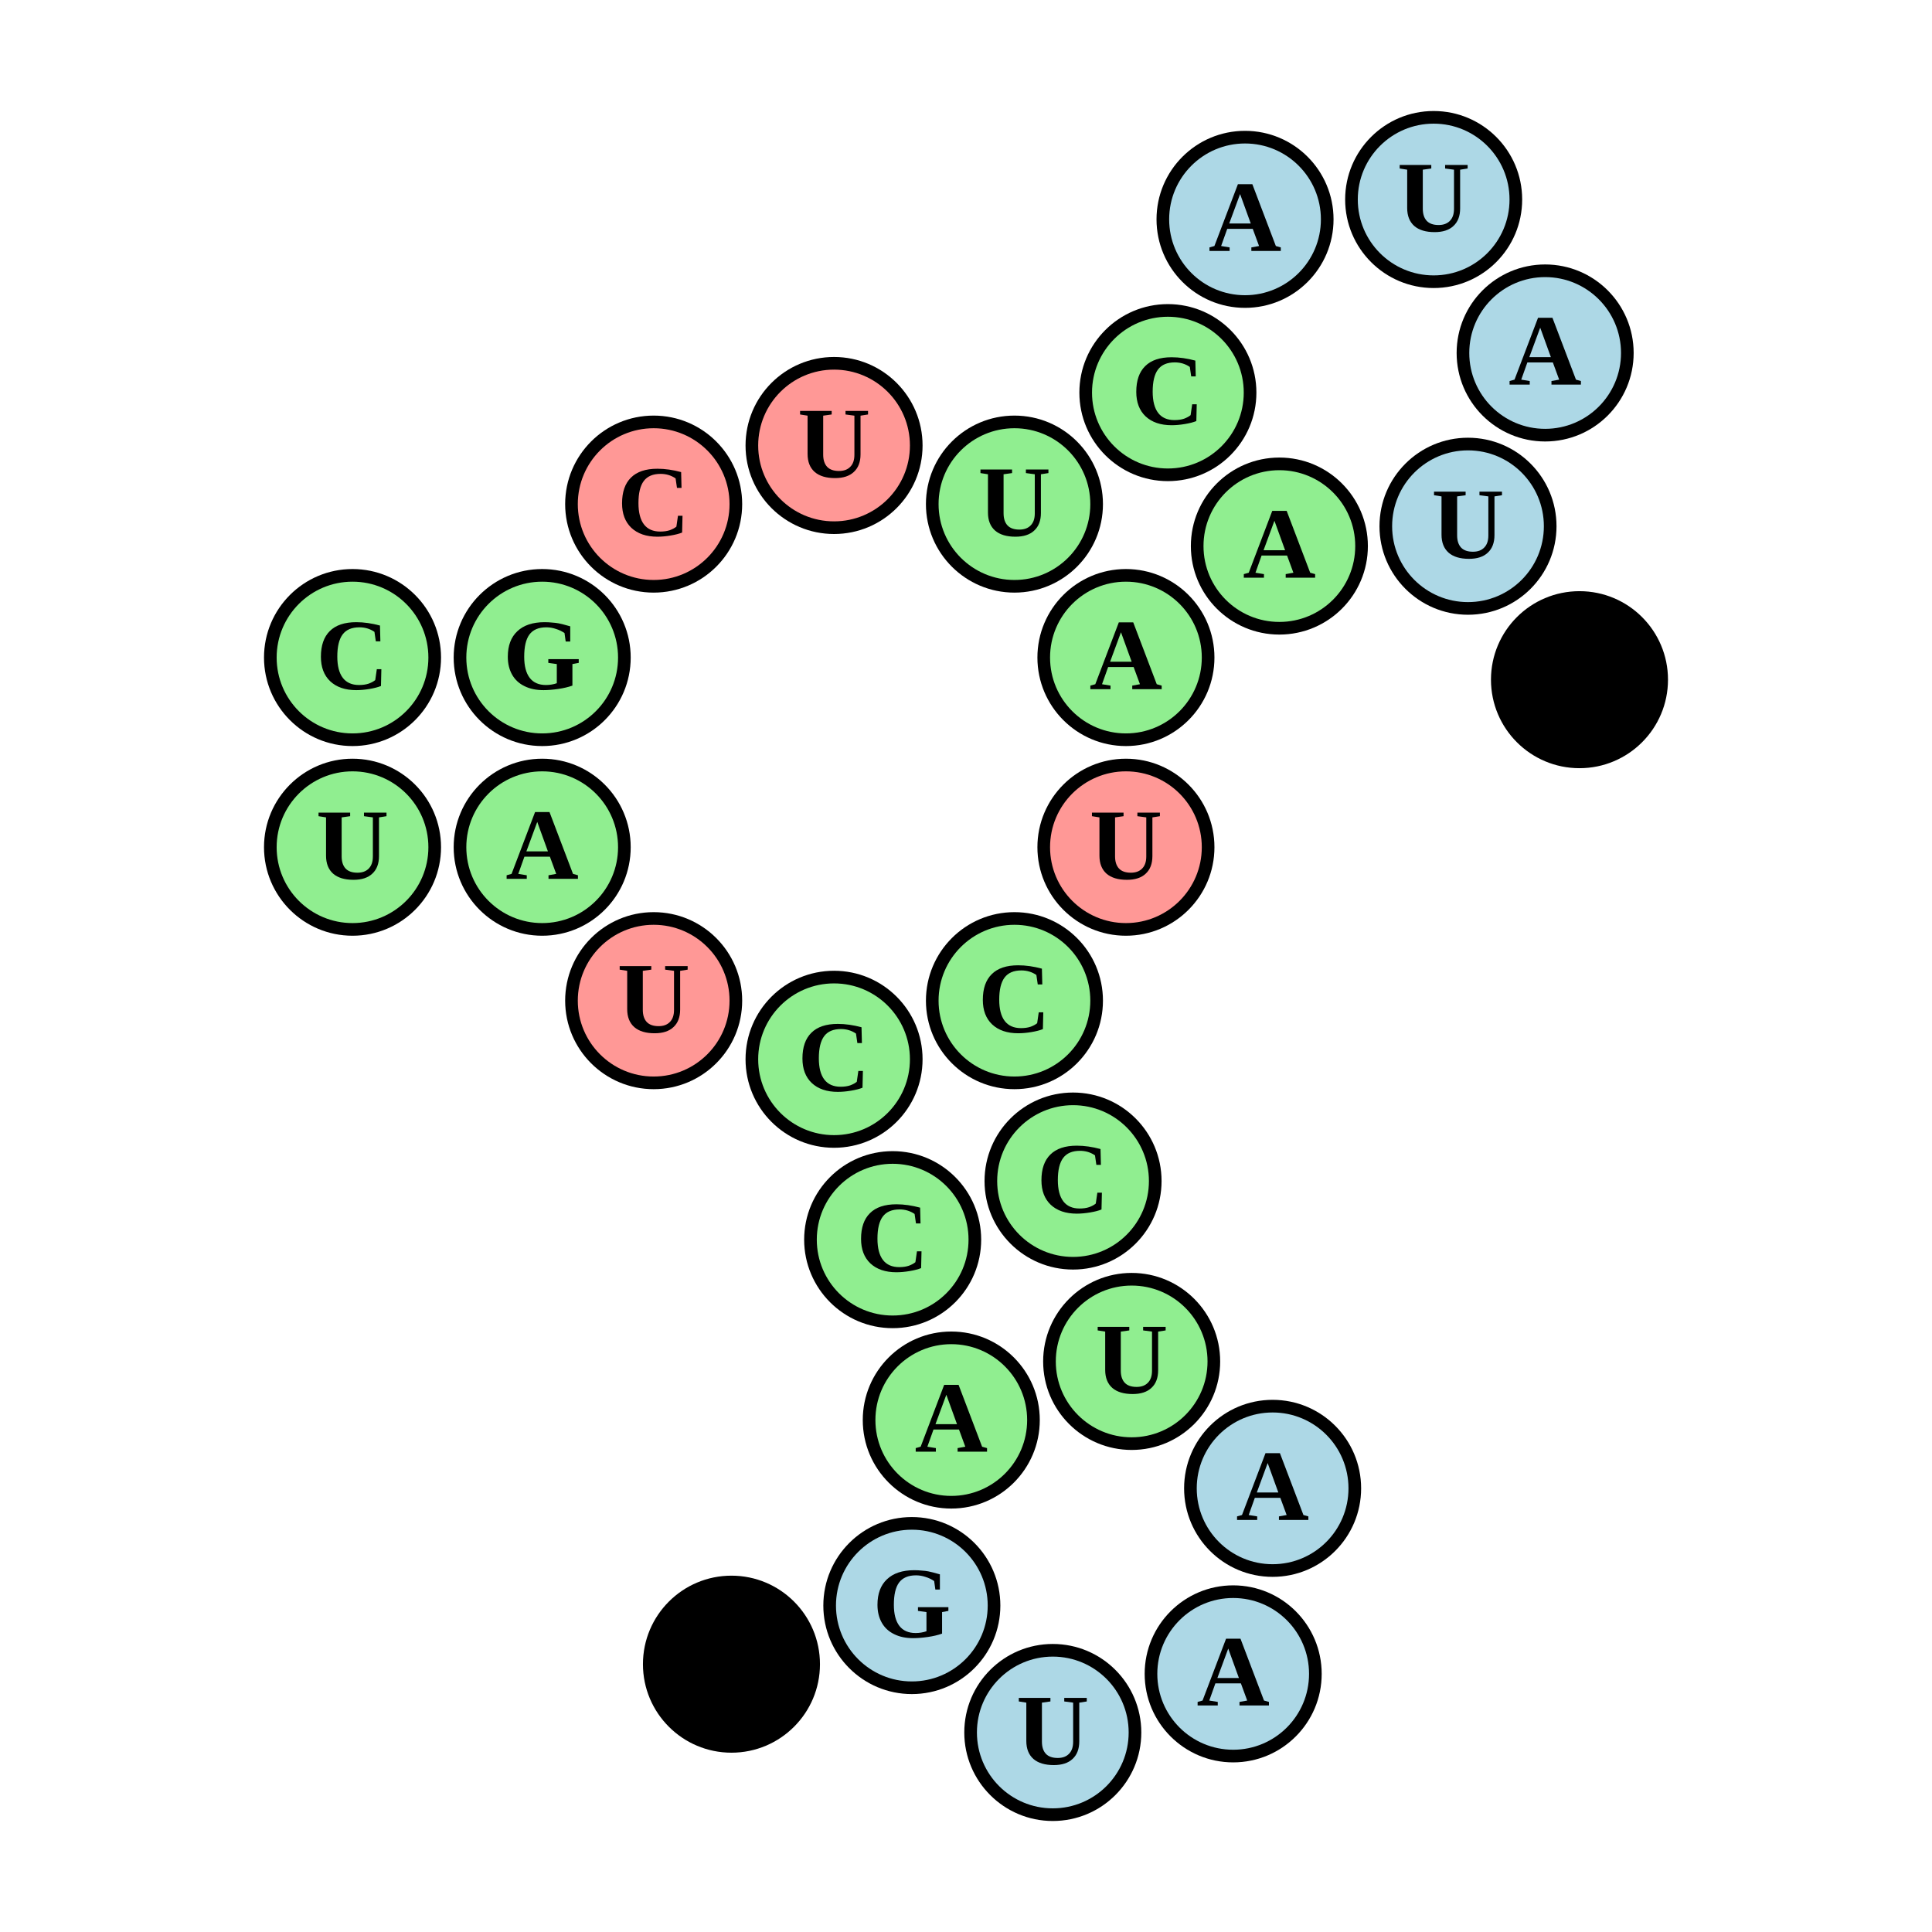
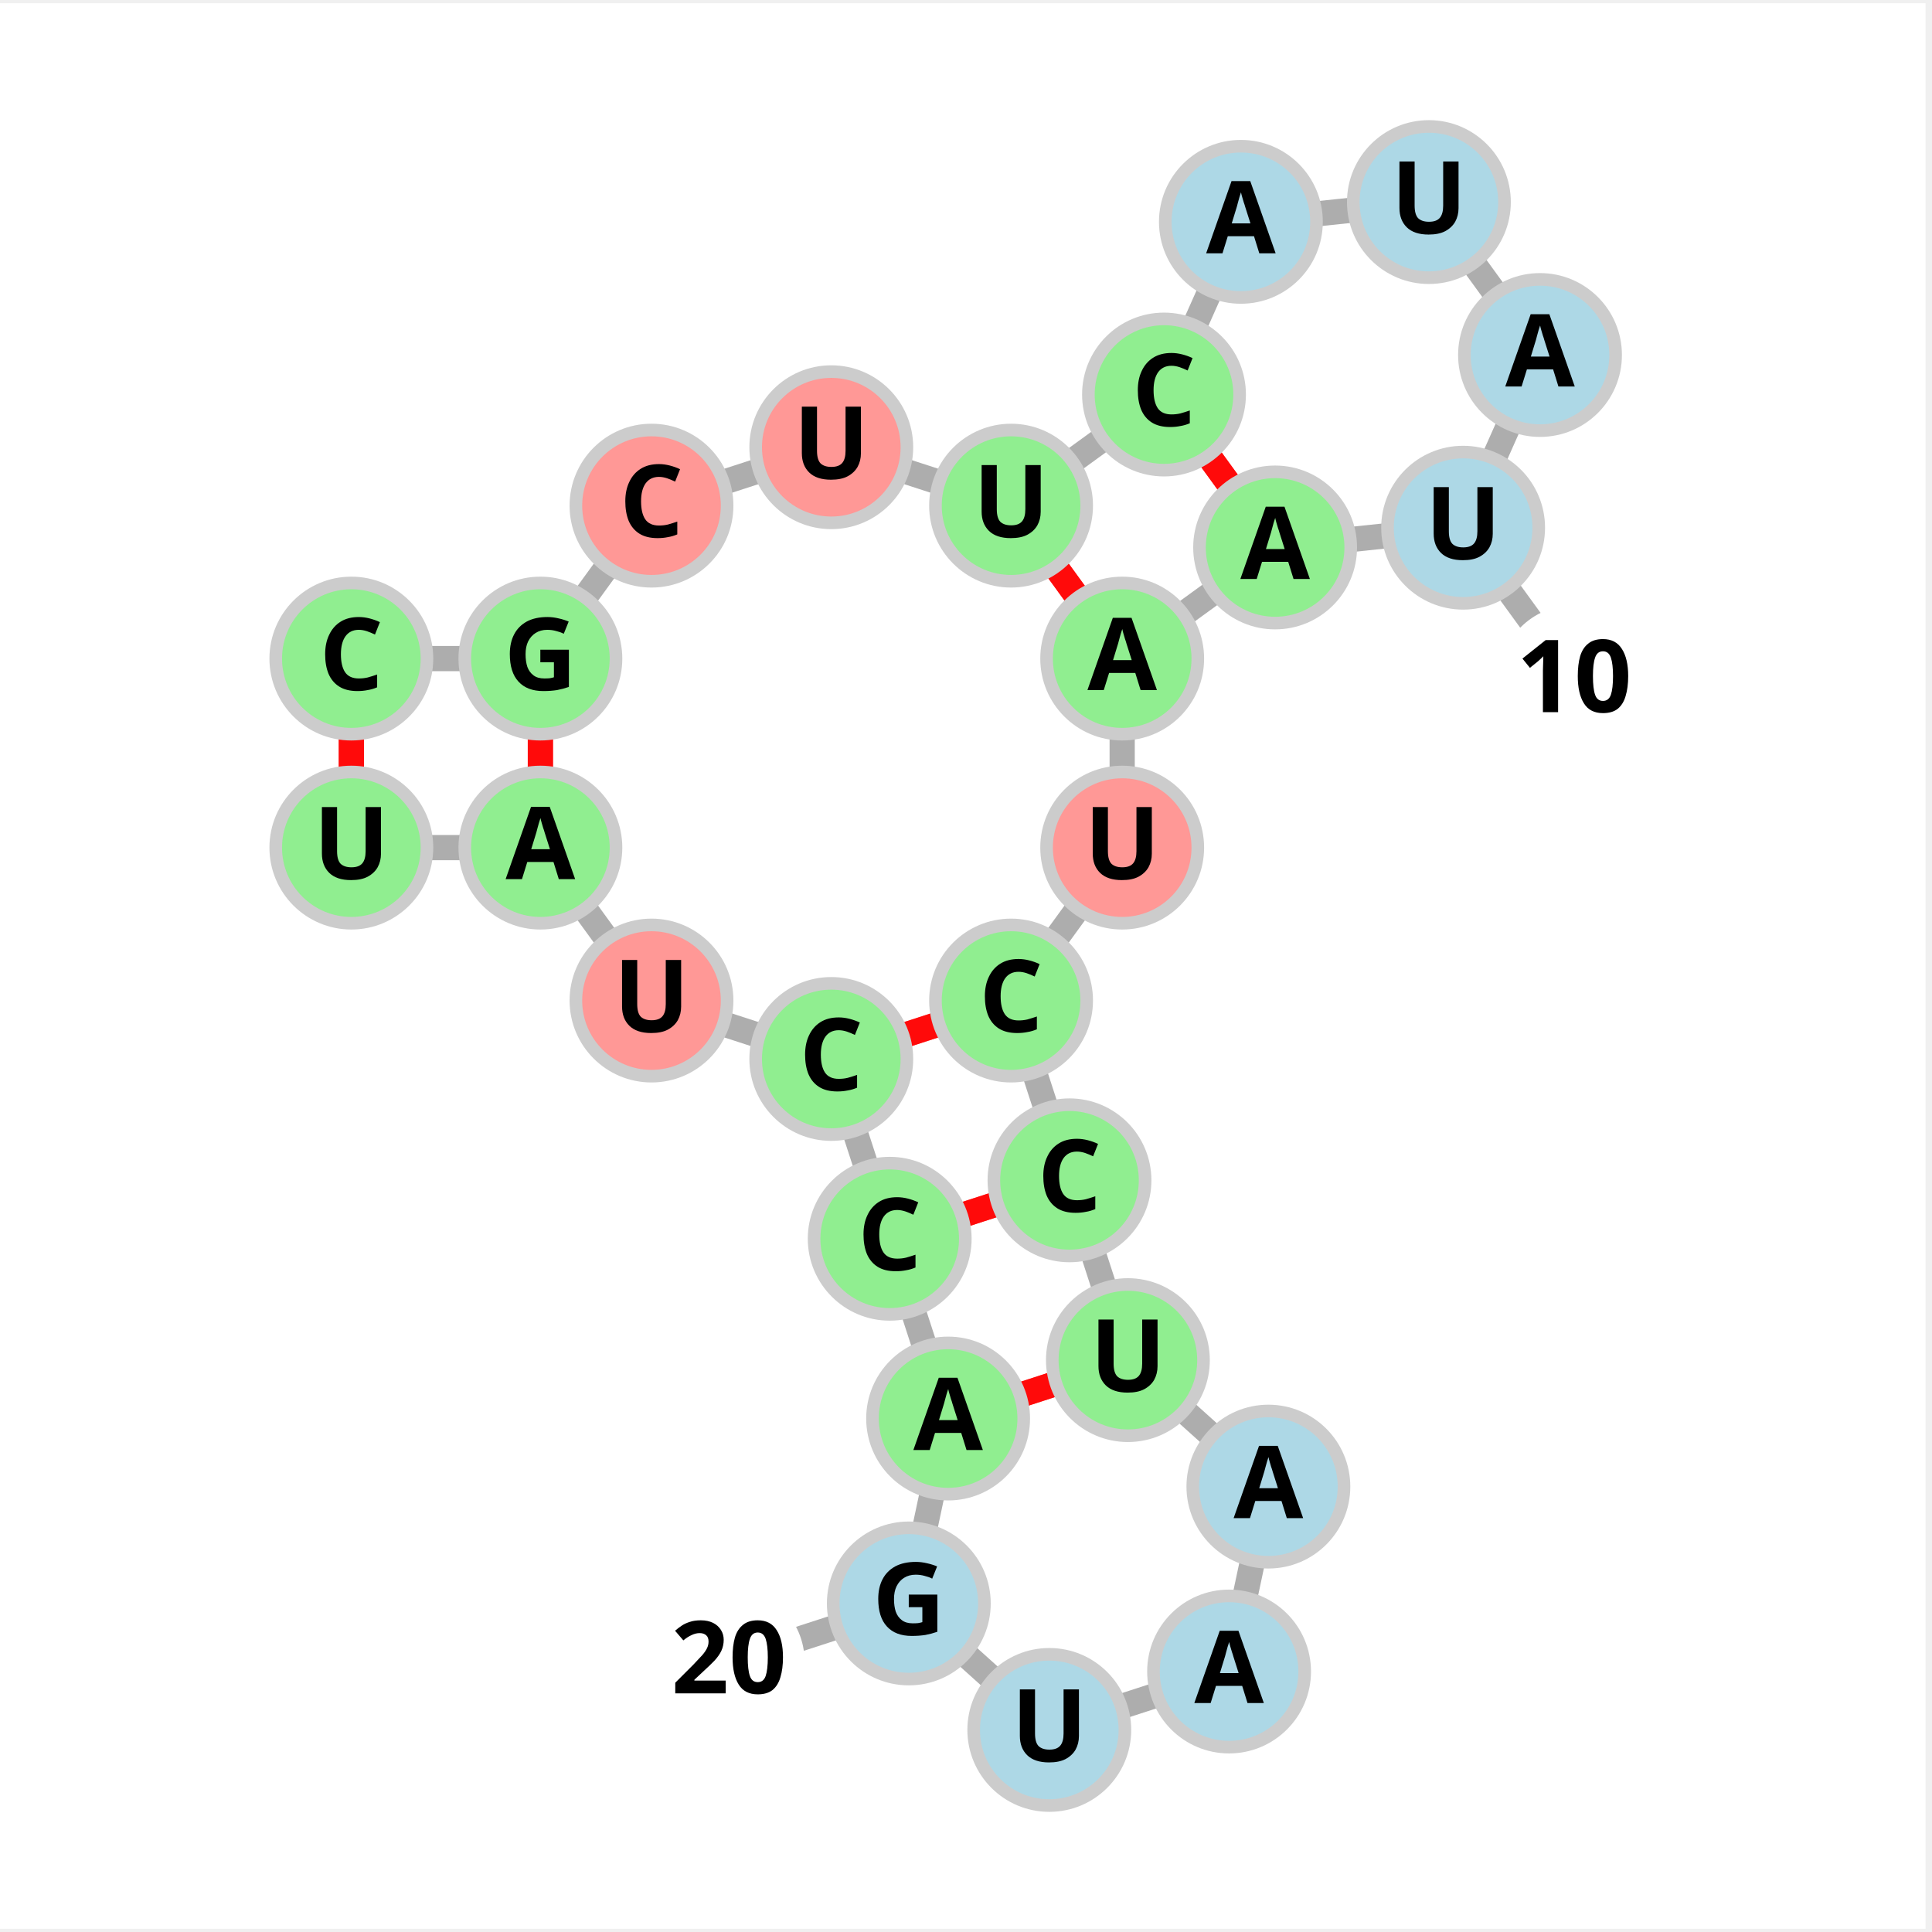
- <svg width="300" height="300" id="plotting-area">
-   <style />
+ <svg xmlns="http://www.w3.org/2000/svg" width="300" height="300" id="plotting-area" viewbox="0 0 300 300" version="1.1">
+   <style>
+ 	    	svg {
+ 			  display: block;
+ 			  min-width: 100%;
+ 			  width: 100%;
+ 			  min-height: 100%;
+ 			}
+ 
+ 			circle.node {
+ 			  stroke: #ccc;
+ 			  stroke-width: 1px;
+ 			  opacity: 1;
+ 			  fill: white;
+ 			}
+ 
+ 			polygon.node {
+ 			  stroke: #ccc;
+ 			  stroke-width: 1px;
+ 			  opacity: 1;
+ 			  fill: white;
+ 			}
+ 
+ 			circle.node.label {
+ 			    stroke: transparent;
+ 			    stroke-width: 0;
+ 			    fill: white;
+ 			    display: inline;
+ 			}
+ 
+ 			circle.outline_node {
+ 			    stroke-width: 1px;
+ 			    fill: red;
+ 			}
+ 
+ 			circle.protein {
+ 			    fill: gray;
+ 			    fill-opacity: 0.5;
+ 			    stroke-width: 4;
+ 			}
+ 
+ 			circle.hidden_outline {
+ 			    stroke-width: 0px;
+ 			}
+ 
+ 
+ 			line.link {
+ 			  stroke: #999;
+ 			  stroke-opacity: 0.8;
+ 			  stroke-width: 2;
+ 			}
+ 
+ 			line.pseudoknot {
+ 			    stroke: red;
+ 			}
+ 
+ 			line.basepair {
+ 			  stroke: red;
+ 			}
+ 
+ 			line.intermolecule {
+ 			  stroke: blue;
+ 			}
+ 
+ 			line.chain_chain {
+ 			  stroke-dasharray: 3,3;
+ 			}
+ 
+ 			line.fake {
+ 			  stroke: green;
+ 			}
+ 
+ 			.transparent {
+ 			    fill: transparent;
+ 			    stroke-width: 0;
+ 			    stroke-opacity: 0;
+ 			    opacity: 0;
+ 			    visibility: hidden;
+ 			}
+ 
+ 			.drag_line {
+ 			  stroke: #999;
+ 			  stroke-width: 2;
+ 			  pointer-events: none;
+ 			}
+ 
+ 			.drag_line_hidden {
+ 			  stroke: #999;
+ 			  stroke-width: 0;
+ 			  pointer-events: none;
+ 			}
+ 
+ 			.d3-tip {
+ 			    line-height: 1;
+ 			    font-weight: bold;
+ 			    padding: 6px;
+ 			    background: rgba(0, 0, 0, 0.6);
+ 			    color: #fff;
+ 			    border-radius: 4px;
+ 			    pointer-events: none;
+ 			          }
+ 
+ 			text.node-label {
+ 			    font-weight: bold;
+ 			    font-family: Tahoma, Geneva, sans-serif;
+ 			    color: rgb(100,100,100);
+ 			    pointer-events: none;
+ 			}
+ 
+ 			text {
+ 			    pointer-events: none;
+ 			}
+ 
+ 			g.gnode {
+ 
+ 			}
+ 
+ 			circle.outline_node.selected {
+ 			    visibility: visible;
+ 			}
+ 
+ 			circle.outline_node {
+ 			    visibility: hidden;
+ 			}
+ 
+ 			.brush .extent {
+ 			  fill-opacity: .1;
+ 			  stroke: #fff;
+ 			  shape-rendering: crispEdges;
+ 			}
+ 
+ 			.noselect {
+ 			    -webkit-touch-callout: none;
+ 			    -webkit-user-select: none;
+ 			    -khtml-user-select: none;
+ 			    -moz-user-select: none;
+ 			    -ms-user-select: none;
+ 			    user-select: none;
+ 			}
+ 	    </style>
  <g>
    <rect width="300" height="300" fill="white" stroke="transparent" stroke-width="1" id="zrect" class="" />
    <g class="brush" style="pointer-events: all;">
      <rect class="background" style="visibility: hidden; cursor: auto;" x="0" width="300" y="0" height="300" />
      <rect class="extent" style="cursor: move;" x="0" width="0" y="0" height="0" />
      <g class="resize n" style="cursor: ns-resize; display: none;" transform="translate(0,0)">
        <rect y="-3" width="6" height="6" style="visibility: hidden;" />
      </g>
      <g class="resize e" style="cursor: ew-resize; display: none;" transform="translate(0,0)">
        <rect x="-3" width="6" height="6" style="visibility: hidden;" />
      </g>
      <g class="resize s" style="cursor: ns-resize; display: none;" transform="translate(0,0)">
        <rect y="-3" width="6" height="6" style="visibility: hidden;" />
      </g>
      <g class="resize w" style="cursor: ew-resize; display: none;" transform="translate(0,0)">
        <rect x="-3" width="6" height="6" style="visibility: hidden;" />
      </g>
      <g class="resize nw" style="cursor: nwse-resize; display: none;" transform="translate(0,0)">
        <rect x="-3" y="-3" width="6" height="6" style="visibility: hidden;" />
      </g>
      <g class="resize ne" style="cursor: nesw-resize; display: none;" transform="translate(0,0)">
        <rect x="-3" y="-3" width="6" height="6" style="visibility: hidden;" />
      </g>
      <g class="resize se" style="cursor: nwse-resize; display: none;" transform="translate(0,0)">
        <rect x="-3" y="-3" width="6" height="6" style="visibility: hidden;" />
      </g>
      <g class="resize sw" style="cursor: nesw-resize; display: none;" transform="translate(0,0)">
        <rect x="-3" y="-3" width="6" height="6" style="visibility: hidden;" />
      </g>
    </g>
    <g transform="translate(54.73875,-94.24024) scale(1.963439)">
      <g>
        <line class="link basepair" x1="1.4210854715202004e-14" y1="100" x2="0" y2="115" link_type="basepair" pointer-events="all" />
        <line class="link basepair" x1="15" y1="100" x2="15" y2="115" link_type="basepair" pointer-events="all" />
        <line class="link backbone" x1="1.4210854715202004e-14" y1="100" x2="15" y2="100" link_type="backbone" pointer-events="all" />
        <line class="link backbone" x1="15" y1="100" x2="23.817" y2="87.865" link_type="backbone" pointer-events="all" />
        <line class="link backbone" x1="23.817" y1="87.865" x2="38.083" y2="83.229" link_type="backbone" pointer-events="all" />
        <line class="link basepair" x1="52.348" y1="87.865" x2="61.165" y2="100" link_type="basepair" pointer-events="all" />
        <line class="link backbone" x1="38.083" y1="83.229" x2="52.348" y2="87.865" link_type="backbone" pointer-events="all" />
        <line class="link basepair" x1="64.484" y1="79.048" x2="73.301" y2="91.183" link_type="basepair" pointer-events="all" />
        <line class="link backbone" x1="52.348" y1="87.865" x2="64.484" y2="79.048" link_type="backbone" pointer-events="all" />
        <line class="link backbone" x1="64.484" y1="79.048" x2="70.585" y2="65.345" link_type="backbone" pointer-events="all" />
        <line class="link backbone" x1="70.585" y1="65.345" x2="85.503" y2="63.777" link_type="backbone" pointer-events="all" />
        <line class="link backbone" x1="85.503" y1="63.777" x2="94.319" y2="75.912" link_type="backbone" pointer-events="all" />
        <line class="link backbone" x1="94.319" y1="75.912" x2="88.218" y2="89.615" link_type="backbone" pointer-events="all" />
        <line class="link basepair" x1="73.301" y1="91.183" x2="64.484" y2="79.048" link_type="basepair" pointer-events="all" />
        <line class="link backbone" x1="88.218" y1="89.615" x2="73.301" y2="91.183" link_type="backbone" pointer-events="all" />
        <line class="link basepair" x1="61.165" y1="100" x2="52.348" y2="87.865" link_type="basepair" pointer-events="all" />
        <line class="link backbone" x1="73.301" y1="91.183" x2="61.165" y2="100" link_type="backbone" pointer-events="all" />
        <line class="link backbone" x1="61.165" y1="100" x2="61.165" y2="115" link_type="backbone" pointer-events="all" />
        <line class="link basepair" x1="52.348" y1="127.135" x2="38.083" y2="131.771" link_type="basepair" pointer-events="all" />
        <line class="link backbone" x1="61.165" y1="115" x2="52.348" y2="127.135" link_type="backbone" pointer-events="all" />
        <line class="link basepair" x1="56.984" y1="141.401" x2="42.718" y2="146.036" link_type="basepair" pointer-events="all" />
        <line class="link backbone" x1="52.348" y1="127.135" x2="56.984" y2="141.401" link_type="backbone" pointer-events="all" />
        <line class="link basepair" x1="61.619" y1="155.667" x2="47.353" y2="160.302" link_type="basepair" pointer-events="all" />
        <line class="link backbone" x1="56.984" y1="141.401" x2="61.619" y2="155.667" link_type="backbone" pointer-events="all" />
        <line class="link backbone" x1="61.619" y1="155.667" x2="72.766" y2="165.704" link_type="backbone" pointer-events="all" />
        <line class="link backbone" x1="72.766" y1="165.704" x2="69.647" y2="180.376" link_type="backbone" pointer-events="all" />
        <line class="link backbone" x1="69.647" y1="180.376" x2="55.382" y2="185.011" link_type="backbone" pointer-events="all" />
        <line class="link backbone" x1="55.382" y1="185.011" x2="44.234" y2="174.974" link_type="backbone" pointer-events="all" />
        <line class="link basepair" x1="47.353" y1="160.302" x2="61.619" y2="155.667" link_type="basepair" pointer-events="all" />
        <line class="link backbone" x1="44.234" y1="174.974" x2="47.353" y2="160.302" link_type="backbone" pointer-events="all" />
        <line class="link basepair" x1="42.718" y1="146.036" x2="56.984" y2="141.401" link_type="basepair" pointer-events="all" />
        <line class="link backbone" x1="47.353" y1="160.302" x2="42.718" y2="146.036" link_type="backbone" pointer-events="all" />
        <line class="link basepair" x1="38.083" y1="131.771" x2="52.348" y2="127.135" link_type="basepair" pointer-events="all" />
        <line class="link backbone" x1="42.718" y1="146.036" x2="38.083" y2="131.771" link_type="backbone" pointer-events="all" />
        <line class="link backbone" x1="38.083" y1="131.771" x2="23.817" y2="127.135" link_type="backbone" pointer-events="all" />
        <line class="link basepair" x1="15" y1="115" x2="15" y2="100" link_type="basepair" pointer-events="all" />
        <line class="link backbone" x1="23.817" y1="127.135" x2="15" y2="115" link_type="backbone" pointer-events="all" />
        <line class="link basepair" x1="0" y1="115" x2="1.4210854715202004e-14" y2="100" link_type="basepair" pointer-events="all" />
        <line class="link backbone" x1="15" y1="115" x2="0" y2="115" link_type="backbone" pointer-events="all" />
        <line class="link label_link" x1="88.218" y1="89.615" x2="97.035" y2="101.751" link_type="label_link" pointer-events="all" />
        <line class="link label_link" x1="44.234" y1="174.974" x2="29.969" y2="179.61" link_type="label_link" pointer-events="all" />
        <line class="link fake transparent" x1="1.4210854715202004e-14" y1="100" x2="7.5" y2="107.5" link_type="fake" pointer-events="none" />
        <line class="link fake transparent" x1="1.4210854715202004e-14" y1="100" x2="15" y2="115" link_type="fake" pointer-events="none" />
        <line class="link fake transparent" x1="15" y1="100" x2="7.5" y2="107.5" link_type="fake" pointer-events="none" />
        <line class="link fake transparent" x1="15" y1="115" x2="7.5" y2="107.5" link_type="fake" pointer-events="none" />
        <line class="link fake transparent" x1="0" y1="115" x2="7.5" y2="107.5" link_type="fake" pointer-events="none" />
        <line class="link fake transparent" x1="52.348" y1="87.865" x2="62.824" y2="89.524" link_type="fake" pointer-events="none" />
        <line class="link fake transparent" x1="64.484" y1="79.048" x2="62.824" y2="89.524" link_type="fake" pointer-events="none" />
        <line class="link fake transparent" x1="73.301" y1="91.183" x2="62.824" y2="89.524" link_type="fake" pointer-events="none" />
        <line class="link fake transparent" x1="61.165" y1="100" x2="62.824" y2="89.524" link_type="fake" pointer-events="none" />
        <line class="link fake transparent" x1="52.348" y1="127.135" x2="47.533" y2="136.586" link_type="fake" pointer-events="none" />
        <line class="link fake transparent" x1="56.984" y1="141.401" x2="47.533" y2="136.586" link_type="fake" pointer-events="none" />
        <line class="link fake transparent" x1="42.718" y1="146.036" x2="47.533" y2="136.586" link_type="fake" pointer-events="none" />
        <line class="link fake transparent" x1="38.083" y1="131.771" x2="47.533" y2="136.586" link_type="fake" pointer-events="none" />
        <line class="link fake transparent" x1="56.984" y1="141.401" x2="52.168" y2="150.852" link_type="fake" pointer-events="none" />
        <line class="link fake transparent" x1="61.619" y1="155.667" x2="52.168" y2="150.852" link_type="fake" pointer-events="none" />
        <line class="link fake transparent" x1="47.353" y1="160.302" x2="52.168" y2="150.852" link_type="fake" pointer-events="none" />
        <line class="link fake transparent" x1="42.718" y1="146.036" x2="52.168" y2="150.852" link_type="fake" pointer-events="none" />
        <line class="link fake transparent" x1="64.484" y1="79.048" x2="79.402" y2="77.48" link_type="fake" pointer-events="none" />
        <line class="link fake transparent" x1="64.484" y1="79.048" x2="94.319" y2="75.912" link_type="fake" pointer-events="none" />
        <line class="link fake transparent" x1="70.585" y1="65.345" x2="79.402" y2="77.48" link_type="fake" pointer-events="none" />
        <line class="link fake transparent" x1="70.585" y1="65.345" x2="88.218" y2="89.615" link_type="fake" pointer-events="none" />
        <line class="link fake transparent" x1="85.503" y1="63.777" x2="79.402" y2="77.48" link_type="fake" pointer-events="none" />
        <line class="link fake transparent" x1="85.503" y1="63.777" x2="73.301" y2="91.183" link_type="fake" pointer-events="none" />
        <line class="link fake transparent" x1="94.319" y1="75.912" x2="79.402" y2="77.48" link_type="fake" pointer-events="none" />
        <line class="link fake transparent" x1="94.319" y1="75.912" x2="64.484" y2="79.048" link_type="fake" pointer-events="none" />
        <line class="link fake transparent" x1="88.218" y1="89.615" x2="79.402" y2="77.48" link_type="fake" pointer-events="none" />
        <line class="link fake transparent" x1="88.218" y1="89.615" x2="70.585" y2="65.345" link_type="fake" pointer-events="none" />
        <line class="link fake transparent" x1="73.301" y1="91.183" x2="79.402" y2="77.48" link_type="fake" pointer-events="none" />
        <line class="link fake transparent" x1="73.301" y1="91.183" x2="85.503" y2="63.777" link_type="fake" pointer-events="none" />
        <line class="link fake transparent" x1="61.619" y1="155.667" x2="58.5" y2="170.339" link_type="fake" pointer-events="none" />
        <line class="link fake transparent" x1="61.619" y1="155.667" x2="55.382" y2="185.011" link_type="fake" pointer-events="none" />
        <line class="link fake transparent" x1="72.766" y1="165.704" x2="58.5" y2="170.339" link_type="fake" pointer-events="none" />
        <line class="link fake transparent" x1="72.766" y1="165.704" x2="44.234" y2="174.974" link_type="fake" pointer-events="none" />
        <line class="link fake transparent" x1="69.647" y1="180.376" x2="58.5" y2="170.339" link_type="fake" pointer-events="none" />
        <line class="link fake transparent" x1="69.647" y1="180.376" x2="47.353" y2="160.302" link_type="fake" pointer-events="none" />
        <line class="link fake transparent" x1="55.382" y1="185.011" x2="58.5" y2="170.339" link_type="fake" pointer-events="none" />
        <line class="link fake transparent" x1="55.382" y1="185.011" x2="61.619" y2="155.667" link_type="fake" pointer-events="none" />
        <line class="link fake transparent" x1="44.234" y1="174.974" x2="58.5" y2="170.339" link_type="fake" pointer-events="none" />
        <line class="link fake transparent" x1="44.234" y1="174.974" x2="72.766" y2="165.704" link_type="fake" pointer-events="none" />
        <line class="link fake transparent" x1="47.353" y1="160.302" x2="58.5" y2="170.339" link_type="fake" pointer-events="none" />
        <line class="link fake transparent" x1="47.353" y1="160.302" x2="69.647" y2="180.376" link_type="fake" pointer-events="none" />
        <line class="link fake transparent" x1="15" y1="100" x2="38.083" y2="107.5" link_type="fake" pointer-events="none" />
        <line class="link fake transparent" x1="15" y1="100" x2="61.165" y2="115" link_type="fake" pointer-events="none" />
        <line class="link fake transparent" x1="23.817" y1="87.865" x2="38.083" y2="107.5" link_type="fake" pointer-events="none" />
        <line class="link fake transparent" x1="23.817" y1="87.865" x2="52.348" y2="127.135" link_type="fake" pointer-events="none" />
        <line class="link fake transparent" x1="38.083" y1="83.229" x2="38.083" y2="107.5" link_type="fake" pointer-events="none" />
        <line class="link fake transparent" x1="38.083" y1="83.229" x2="38.083" y2="131.771" link_type="fake" pointer-events="none" />
        <line class="link fake transparent" x1="52.348" y1="87.865" x2="38.083" y2="107.5" link_type="fake" pointer-events="none" />
        <line class="link fake transparent" x1="52.348" y1="87.865" x2="23.817" y2="127.135" link_type="fake" pointer-events="none" />
        <line class="link fake transparent" x1="61.165" y1="100" x2="38.083" y2="107.5" link_type="fake" pointer-events="none" />
        <line class="link fake transparent" x1="61.165" y1="100" x2="15" y2="115" link_type="fake" pointer-events="none" />
        <line class="link fake transparent" x1="61.165" y1="115" x2="38.083" y2="107.5" link_type="fake" pointer-events="none" />
        <line class="link fake transparent" x1="61.165" y1="115" x2="15" y2="100" link_type="fake" pointer-events="none" />
        <line class="link fake transparent" x1="52.348" y1="127.135" x2="38.083" y2="107.5" link_type="fake" pointer-events="none" />
        <line class="link fake transparent" x1="52.348" y1="127.135" x2="23.817" y2="87.865" link_type="fake" pointer-events="none" />
        <line class="link fake transparent" x1="38.083" y1="131.771" x2="38.083" y2="107.5" link_type="fake" pointer-events="none" />
        <line class="link fake transparent" x1="38.083" y1="131.771" x2="38.083" y2="83.229" link_type="fake" pointer-events="none" />
        <line class="link fake transparent" x1="23.817" y1="127.135" x2="38.083" y2="107.5" link_type="fake" pointer-events="none" />
        <line class="link fake transparent" x1="23.817" y1="127.135" x2="52.348" y2="87.865" link_type="fake" pointer-events="none" />
        <line class="link fake transparent" x1="15" y1="115" x2="38.083" y2="107.5" link_type="fake" pointer-events="none" />
        <line class="link fake transparent" x1="15" y1="115" x2="61.165" y2="100" link_type="fake" pointer-events="none" />
      </g>
      <g>
        <g class="noselect gnode" struct_name="empty" transform="translate(1.4210854715202004e-14,100)">
          <circle class="outline_node" r="7" />
          <circle class="node" r="6" node_type="nucleotide" style="fill: lightgreen;" />
          <text text-anchor="middle" font-size="8" font-weight="bold" y="2.5" class="node-label" label_type="nucleotide">C</text>
        </g>
        <g class="noselect gnode" struct_name="empty" transform="translate(15,100)">
          <circle class="outline_node" r="7" />
          <circle class="node" r="6" node_type="nucleotide" style="fill: lightgreen;" />
          <text text-anchor="middle" font-size="8" font-weight="bold" y="2.5" class="node-label" label_type="nucleotide">G</text>
        </g>
        <g class="noselect gnode" struct_name="empty" transform="translate(23.81678,87.86475)">
          <circle class="outline_node" r="7" />
          <circle class="node" r="6" node_type="nucleotide" style="fill: #ff9896;" />
          <text text-anchor="middle" font-size="8" font-weight="bold" y="2.5" class="node-label" label_type="nucleotide">C</text>
        </g>
        <g class="noselect gnode" struct_name="empty" transform="translate(38.08263,83.22949)">
          <circle class="outline_node" r="7" />
          <circle class="node" r="6" node_type="nucleotide" style="fill: #ff9896;" />
          <text text-anchor="middle" font-size="8" font-weight="bold" y="2.5" class="node-label" label_type="nucleotide">U</text>
        </g>
        <g class="noselect gnode" struct_name="empty" transform="translate(52.34847,87.86475)">
          <circle class="outline_node" r="7" />
          <circle class="node" r="6" node_type="nucleotide" style="fill: lightgreen;" />
          <text text-anchor="middle" font-size="8" font-weight="bold" y="2.5" class="node-label" label_type="nucleotide">U</text>
        </g>
        <g class="noselect gnode" struct_name="empty" transform="translate(64.48373,79.04797)">
          <circle class="outline_node" r="7" />
          <circle class="node" r="6" node_type="nucleotide" style="fill: lightgreen;" />
          <text text-anchor="middle" font-size="8" font-weight="bold" y="2.5" class="node-label" label_type="nucleotide">C</text>
        </g>
        <g class="noselect gnode" struct_name="empty" transform="translate(70.58478,65.34478)">
          <circle class="outline_node" r="7" />
          <circle class="node" r="6" node_type="nucleotide" style="fill: lightblue;" />
          <text text-anchor="middle" font-size="8" font-weight="bold" y="2.5" class="node-label" label_type="nucleotide">A</text>
        </g>
        <g class="noselect gnode" struct_name="empty" transform="translate(85.50261,63.77686)">
          <circle class="outline_node" r="7" />
          <circle class="node" r="6" node_type="nucleotide" style="fill: lightblue;" />
          <text text-anchor="middle" font-size="8" font-weight="bold" y="2.5" class="node-label" label_type="nucleotide">U</text>
        </g>
        <g class="noselect gnode" struct_name="empty" transform="translate(94.31939,75.91211)">
          <circle class="outline_node" r="7" />
          <circle class="node" r="6" node_type="nucleotide" style="fill: lightblue;" />
          <text text-anchor="middle" font-size="8" font-weight="bold" y="2.5" class="node-label" label_type="nucleotide">A</text>
        </g>
        <g class="noselect gnode" struct_name="empty" transform="translate(88.21834,89.61529)">
          <circle class="outline_node" r="7" />
          <circle class="node" r="6" node_type="nucleotide" style="fill: lightblue;" />
          <text text-anchor="middle" font-size="8" font-weight="bold" y="2.5" class="node-label" label_type="nucleotide">U</text>
        </g>
        <g class="noselect gnode" struct_name="empty" transform="translate(73.30051,91.18322)">
          <circle class="outline_node" r="7" />
          <circle class="node" r="6" node_type="nucleotide" style="fill: lightgreen;" />
          <text text-anchor="middle" font-size="8" font-weight="bold" y="2.5" class="node-label" label_type="nucleotide">A</text>
        </g>
        <g class="noselect gnode" struct_name="empty" transform="translate(61.16525,100)">
          <circle class="outline_node" r="7" />
          <circle class="node" r="6" node_type="nucleotide" style="fill: lightgreen;" />
          <text text-anchor="middle" font-size="8" font-weight="bold" y="2.5" class="node-label" label_type="nucleotide">A</text>
        </g>
        <g class="noselect gnode" struct_name="empty" transform="translate(61.16525,115)">
          <circle class="outline_node" r="7" />
          <circle class="node" r="6" node_type="nucleotide" style="fill: #ff9896;" />
          <text text-anchor="middle" font-size="8" font-weight="bold" y="2.5" class="node-label" label_type="nucleotide">U</text>
        </g>
        <g class="noselect gnode" struct_name="empty" transform="translate(52.34847,127.1353)">
          <circle class="outline_node" r="7" />
          <circle class="node" r="6" node_type="nucleotide" style="fill: lightgreen;" />
          <text text-anchor="middle" font-size="8" font-weight="bold" y="2.5" class="node-label" label_type="nucleotide">C</text>
        </g>
        <g class="noselect gnode" struct_name="empty" transform="translate(56.98373,141.4011)">
          <circle class="outline_node" r="7" />
          <circle class="node" r="6" node_type="nucleotide" style="fill: lightgreen;" />
          <text text-anchor="middle" font-size="8" font-weight="bold" y="2.5" class="node-label" label_type="nucleotide">C</text>
        </g>
        <g class="noselect gnode" struct_name="empty" transform="translate(61.61898,155.667)">
          <circle class="outline_node" r="7" />
          <circle class="node" r="6" node_type="nucleotide" style="fill: lightgreen;" />
          <text text-anchor="middle" font-size="8" font-weight="bold" y="2.5" class="node-label" label_type="nucleotide">U</text>
        </g>
        <g class="noselect gnode" struct_name="empty" transform="translate(72.76616,165.7039)">
          <circle class="outline_node" r="7" />
          <circle class="node" r="6" node_type="nucleotide" style="fill: lightblue;" />
          <text text-anchor="middle" font-size="8" font-weight="bold" y="2.5" class="node-label" label_type="nucleotide">A</text>
        </g>
        <g class="noselect gnode" struct_name="empty" transform="translate(69.64748,180.3761)">
          <circle class="outline_node" r="7" />
          <circle class="node" r="6" node_type="nucleotide" style="fill: lightblue;" />
          <text text-anchor="middle" font-size="8" font-weight="bold" y="2.5" class="node-label" label_type="nucleotide">A</text>
        </g>
        <g class="noselect gnode" struct_name="empty" transform="translate(55.38163,185.0114)">
          <circle class="outline_node" r="7" />
          <circle class="node" r="6" node_type="nucleotide" style="fill: lightblue;" />
          <text text-anchor="middle" font-size="8" font-weight="bold" y="2.5" class="node-label" label_type="nucleotide">U</text>
        </g>
        <g class="noselect gnode" struct_name="empty" transform="translate(44.23446,174.9744)">
          <circle class="outline_node" r="7" />
          <circle class="node" r="6" node_type="nucleotide" style="fill: lightblue;" />
          <text text-anchor="middle" font-size="8" font-weight="bold" y="2.5" class="node-label" label_type="nucleotide">G</text>
        </g>
        <g class="noselect gnode" struct_name="empty" transform="translate(47.35314,160.3022)">
          <circle class="outline_node" r="7" />
          <circle class="node" r="6" node_type="nucleotide" style="fill: lightgreen;" />
          <text text-anchor="middle" font-size="8" font-weight="bold" y="2.5" class="node-label" label_type="nucleotide">A</text>
        </g>
        <g class="noselect gnode" struct_name="empty" transform="translate(42.71788,146.0364)">
          <circle class="outline_node" r="7" />
          <circle class="node" r="6" node_type="nucleotide" style="fill: lightgreen;" />
          <text text-anchor="middle" font-size="8" font-weight="bold" y="2.5" class="node-label" label_type="nucleotide">C</text>
        </g>
        <g class="noselect gnode" struct_name="empty" transform="translate(38.08263,131.7705)">
          <circle class="outline_node" r="7" />
          <circle class="node" r="6" node_type="nucleotide" style="fill: lightgreen;" />
          <text text-anchor="middle" font-size="8" font-weight="bold" y="2.5" class="node-label" label_type="nucleotide">C</text>
        </g>
        <g class="noselect gnode" struct_name="empty" transform="translate(23.81678,127.1353)">
          <circle class="outline_node" r="7" />
          <circle class="node" r="6" node_type="nucleotide" style="fill: #ff9896;" />
          <text text-anchor="middle" font-size="8" font-weight="bold" y="2.5" class="node-label" label_type="nucleotide">U</text>
        </g>
        <g class="noselect gnode" struct_name="empty" transform="translate(15,115)">
          <circle class="outline_node" r="7" />
          <circle class="node" r="6" node_type="nucleotide" style="fill: lightgreen;" />
          <text text-anchor="middle" font-size="8" font-weight="bold" y="2.5" class="node-label" label_type="nucleotide">A</text>
        </g>
        <g class="noselect gnode" struct_name="empty" transform="translate(0,115)">
          <circle class="outline_node" r="7" />
          <circle class="node" r="6" node_type="nucleotide" style="fill: lightgreen;" />
          <text text-anchor="middle" font-size="8" font-weight="bold" y="2.5" class="node-label" label_type="nucleotide">U</text>
        </g>
        <g class="noselect gnode" struct_name="empty" transform="translate(97.03512,101.7505)">
          <circle class="outline_node" r="7" />
          <circle class="node label" r="6" node_type="label" />
          <text text-anchor="middle" font-size="8" font-weight="bold" y="2.5" class="node-label" label_type="label">10</text>
        </g>
        <g class="noselect gnode" struct_name="empty" transform="translate(29.96861,179.6097)">
          <circle class="outline_node" r="7" />
          <circle class="node label" r="6" node_type="label" />
          <text text-anchor="middle" font-size="8" font-weight="bold" y="2.5" class="node-label" label_type="label">20</text>
        </g>
        <g class="noselect gnode" transform="translate(7.5,107.5)">
          <circle class="node" r="0" node_type="middle" />
          <text text-anchor="middle" font-size="8" font-weight="bold" y="2.5" class="node-label" label_type="middle" />
        </g>
        <g class="noselect gnode" transform="translate(62.82449,89.52398)">
          <circle class="node" r="0" node_type="middle" />
          <text text-anchor="middle" font-size="8" font-weight="bold" y="2.5" class="node-label" label_type="middle" />
        </g>
        <g class="noselect gnode" transform="translate(47.53318,136.5858)">
          <circle class="node" r="0" node_type="middle" />
          <text text-anchor="middle" font-size="8" font-weight="bold" y="2.5" class="node-label" label_type="middle" />
        </g>
        <g class="noselect gnode" transform="translate(52.16843,150.8517)">
          <circle class="node" r="0" node_type="middle" />
          <text text-anchor="middle" font-size="8" font-weight="bold" y="2.5" class="node-label" label_type="middle" />
        </g>
        <g class="noselect gnode" transform="translate(79.40156,77.48004)">
          <circle class="node" r="0" node_type="middle" />
          <text text-anchor="middle" font-size="8" font-weight="bold" y="2.5" class="node-label" label_type="middle" />
        </g>
        <g class="noselect gnode" transform="translate(58.50031,170.3392)">
          <circle class="node" r="0" node_type="middle" />
          <text text-anchor="middle" font-size="8" font-weight="bold" y="2.5" class="node-label" label_type="middle" />
        </g>
        <g class="noselect gnode" transform="translate(38.08263,107.5)">
          <circle class="node" r="0" node_type="middle" />
          <text text-anchor="middle" font-size="8" font-weight="bold" y="2.5" class="node-label" label_type="middle" />
        </g>
      </g>
      <line class="dragLine" x1="0" y1="0" x2="0" y2="0" />
    </g>
  </g>
</svg>
